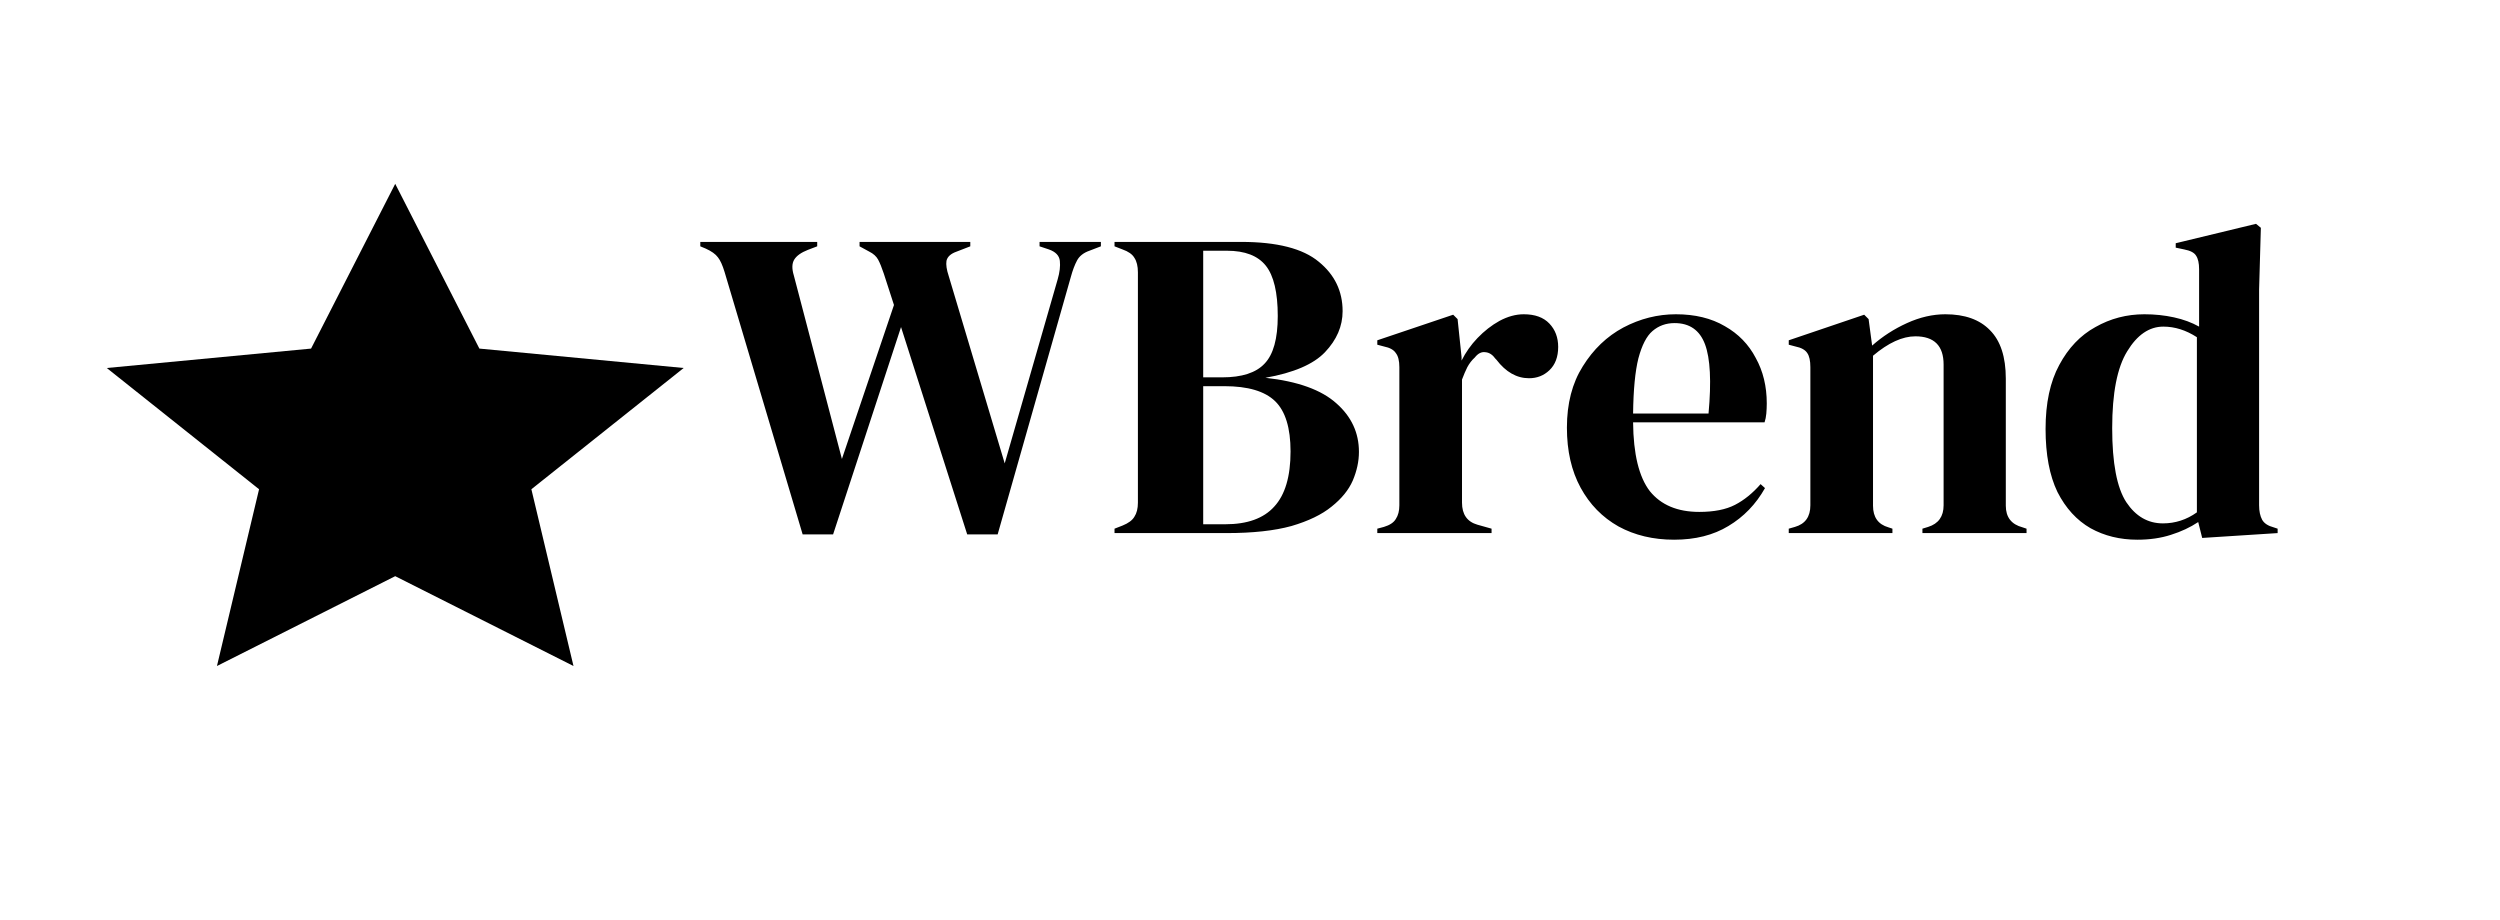
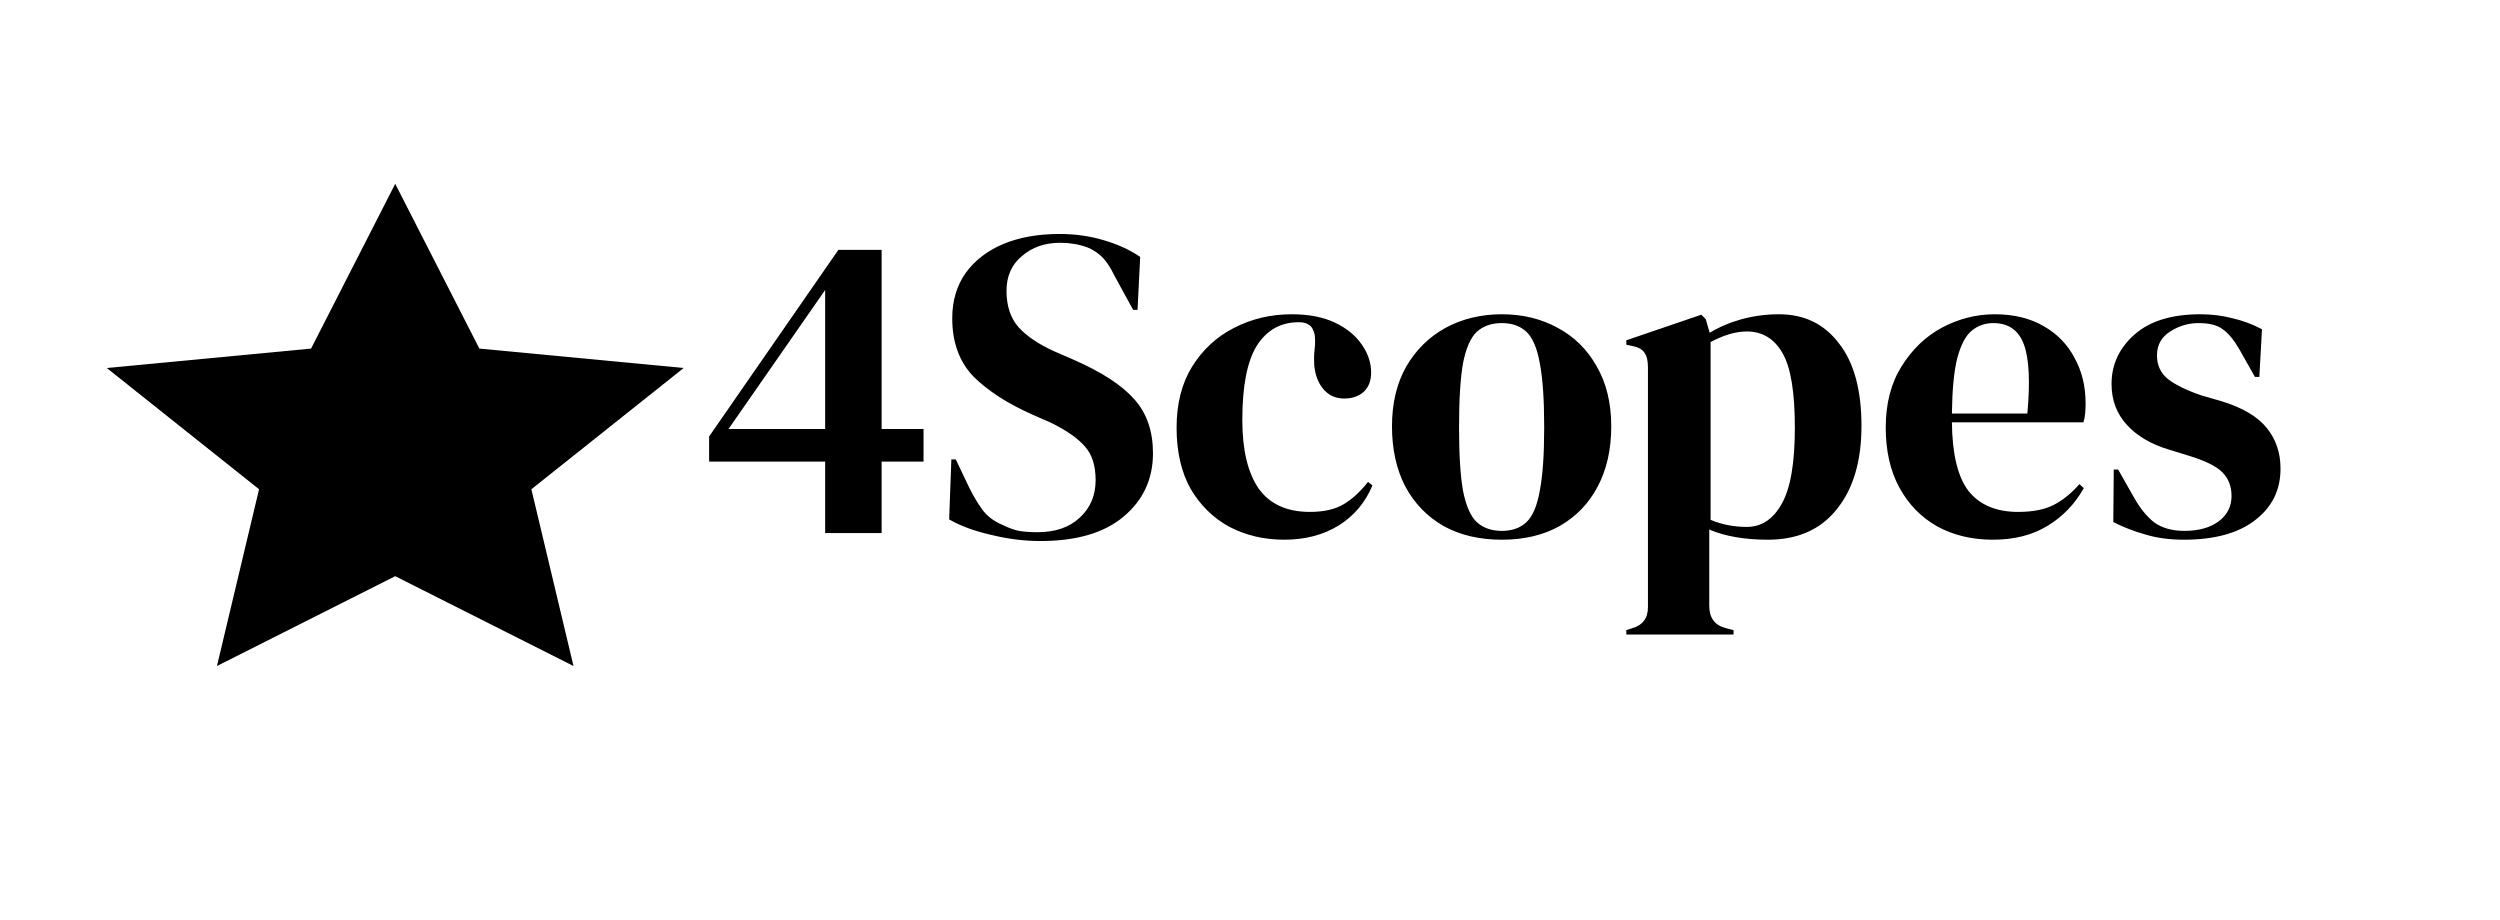
<svg xmlns="http://www.w3.org/2000/svg" width="136" height="50" viewBox="0 0 136 50" fill="none">
  <path d="M21.5 10L26.078 18.963L37.192 20.019L28.907 26.615L31.198 36.231L21.5 31.344L11.802 36.231L14.093 26.615L5.808 20.019L16.922 18.963L21.5 10Z" fill="black" />
-   <path d="M43.664 29.072L39.416 14.792C39.304 14.424 39.184 14.16 39.056 14C38.928 13.824 38.704 13.664 38.384 13.52L38.096 13.4V13.16H44.456V13.4L43.952 13.592C43.584 13.736 43.336 13.912 43.208 14.12C43.08 14.328 43.072 14.616 43.184 14.984L45.8 24.968L48.632 16.592L48.08 14.888C47.968 14.552 47.864 14.296 47.768 14.12C47.672 13.944 47.512 13.8 47.288 13.688L46.76 13.4V13.16H52.784V13.4L52.04 13.688C51.72 13.8 51.536 13.968 51.488 14.192C51.456 14.4 51.496 14.672 51.608 15.008L54.656 25.208L57.536 15.2C57.648 14.816 57.688 14.48 57.656 14.192C57.624 13.904 57.424 13.696 57.056 13.568L56.552 13.4V13.16H59.888V13.4L59.264 13.64C58.944 13.752 58.72 13.928 58.592 14.168C58.464 14.408 58.352 14.704 58.256 15.056L54.272 29.072H52.616L49.016 17.792L45.32 29.072H43.664ZM60.63 29V28.76L61.062 28.592C61.382 28.464 61.598 28.304 61.71 28.112C61.838 27.92 61.902 27.664 61.902 27.344V14.816C61.902 14.48 61.838 14.216 61.71 14.024C61.598 13.832 61.382 13.68 61.062 13.568L60.63 13.4V13.16H67.518C69.47 13.16 70.878 13.52 71.742 14.24C72.606 14.944 73.038 15.84 73.038 16.928C73.038 17.744 72.718 18.488 72.078 19.16C71.454 19.816 70.374 20.28 68.838 20.552C70.598 20.744 71.886 21.208 72.702 21.944C73.518 22.664 73.926 23.544 73.926 24.584C73.926 25.096 73.814 25.616 73.59 26.144C73.366 26.656 72.982 27.128 72.438 27.56C71.91 27.992 71.182 28.344 70.254 28.616C69.326 28.872 68.15 29 66.726 29H60.63ZM65.454 20.528H66.486C67.558 20.528 68.326 20.28 68.79 19.784C69.27 19.288 69.51 18.424 69.51 17.192C69.51 15.912 69.294 15 68.862 14.456C68.43 13.912 67.726 13.64 66.75 13.64H65.454V20.528ZM65.454 28.52H66.654C67.854 28.52 68.742 28.2 69.318 27.56C69.91 26.92 70.206 25.92 70.206 24.56C70.206 23.28 69.926 22.368 69.366 21.824C68.806 21.28 67.886 21.008 66.606 21.008H65.454V28.52ZM74.925 29V28.76L75.285 28.664C75.605 28.568 75.821 28.424 75.933 28.232C76.061 28.04 76.125 27.792 76.125 27.488V19.976C76.125 19.624 76.061 19.368 75.933 19.208C75.821 19.032 75.605 18.912 75.285 18.848L74.925 18.752V18.512L79.053 17.12L79.293 17.36L79.509 19.424V19.616C79.733 19.168 80.021 18.76 80.373 18.392C80.741 18.008 81.141 17.696 81.573 17.456C82.021 17.216 82.461 17.096 82.893 17.096C83.501 17.096 83.965 17.264 84.285 17.6C84.605 17.936 84.765 18.36 84.765 18.872C84.765 19.416 84.605 19.84 84.285 20.144C83.981 20.432 83.613 20.576 83.181 20.576C82.509 20.576 81.917 20.24 81.405 19.568L81.357 19.52C81.197 19.296 81.013 19.176 80.805 19.16C80.597 19.128 80.405 19.224 80.229 19.448C80.069 19.592 79.933 19.768 79.821 19.976C79.725 20.168 79.629 20.392 79.533 20.648V27.344C79.533 27.984 79.813 28.384 80.373 28.544L81.141 28.76V29H74.925ZM91.168 17.096C92.208 17.096 93.096 17.312 93.832 17.744C94.568 18.16 95.128 18.736 95.512 19.472C95.912 20.192 96.112 21.016 96.112 21.944C96.112 22.12 96.104 22.304 96.088 22.496C96.072 22.672 96.04 22.832 95.992 22.976H88.84C88.856 24.704 89.16 25.952 89.752 26.72C90.36 27.472 91.256 27.848 92.44 27.848C93.24 27.848 93.888 27.72 94.384 27.464C94.88 27.208 95.344 26.832 95.776 26.336L96.016 26.552C95.52 27.432 94.856 28.12 94.024 28.616C93.208 29.112 92.224 29.36 91.072 29.36C89.936 29.36 88.928 29.12 88.048 28.64C87.168 28.144 86.48 27.44 85.984 26.528C85.488 25.616 85.24 24.528 85.24 23.264C85.24 21.952 85.528 20.84 86.104 19.928C86.68 19 87.416 18.296 88.312 17.816C89.224 17.336 90.176 17.096 91.168 17.096ZM91.096 17.576C90.632 17.576 90.232 17.72 89.896 18.008C89.576 18.28 89.32 18.776 89.128 19.496C88.952 20.2 88.856 21.2 88.84 22.496H92.944C93.104 20.752 93.04 19.496 92.752 18.728C92.464 17.96 91.912 17.576 91.096 17.576ZM97.308 29V28.76L97.644 28.664C98.204 28.504 98.484 28.112 98.484 27.488V19.976C98.484 19.624 98.428 19.368 98.316 19.208C98.204 19.032 97.988 18.912 97.668 18.848L97.308 18.752V18.512L101.412 17.12L101.652 17.36L101.844 18.8C102.404 18.304 103.036 17.896 103.74 17.576C104.444 17.256 105.14 17.096 105.828 17.096C106.884 17.096 107.692 17.384 108.252 17.96C108.828 18.536 109.116 19.416 109.116 20.6V27.512C109.116 28.136 109.42 28.528 110.028 28.688L110.244 28.76V29H104.58V28.76L104.892 28.664C105.452 28.488 105.732 28.096 105.732 27.488V19.832C105.732 18.808 105.22 18.296 104.196 18.296C103.492 18.296 102.724 18.648 101.892 19.352V27.512C101.892 28.136 102.172 28.528 102.732 28.688L102.948 28.76V29H97.308ZM116.271 29.36C115.327 29.36 114.479 29.152 113.727 28.736C112.975 28.304 112.375 27.648 111.927 26.768C111.495 25.872 111.279 24.728 111.279 23.336C111.279 21.928 111.527 20.768 112.023 19.856C112.519 18.928 113.175 18.24 113.991 17.792C114.807 17.328 115.695 17.096 116.655 17.096C117.215 17.096 117.751 17.152 118.263 17.264C118.775 17.376 119.231 17.544 119.631 17.768V14.648C119.631 14.312 119.575 14.064 119.463 13.904C119.367 13.744 119.151 13.632 118.815 13.568L118.359 13.472V13.232L122.727 12.176L122.991 12.392L122.895 15.752V27.488C122.895 27.808 122.951 28.072 123.063 28.28C123.175 28.472 123.383 28.608 123.687 28.688L123.903 28.76V29L119.799 29.264L119.583 28.4C119.151 28.688 118.655 28.92 118.095 29.096C117.551 29.272 116.943 29.36 116.271 29.36ZM117.663 28.472C118.335 28.472 118.951 28.272 119.511 27.872V18.344C118.919 17.96 118.311 17.768 117.687 17.768C116.919 17.768 116.263 18.216 115.719 19.112C115.175 19.992 114.903 21.384 114.903 23.288C114.903 25.192 115.159 26.536 115.671 27.32C116.183 28.088 116.847 28.472 117.663 28.472Z" fill="black" />
+   <path d="M44.888 29V25.112H38.576V23.744L45.608 13.592H47.96V23.336H50.24V25.112H47.96V29H44.888ZM39.632 23.336H44.888V15.776L39.632 23.336ZM56.602 29.432C55.722 29.432 54.826 29.32 53.914 29.096C53.002 28.888 52.242 28.608 51.634 28.256L51.754 24.992H51.994L52.738 26.552C52.962 27 53.202 27.4 53.458 27.752C53.714 28.088 54.066 28.352 54.514 28.544C54.834 28.704 55.138 28.816 55.426 28.88C55.73 28.928 56.066 28.952 56.434 28.952C57.41 28.952 58.178 28.688 58.738 28.16C59.314 27.632 59.602 26.952 59.602 26.12C59.602 25.336 59.41 24.728 59.026 24.296C58.642 23.848 58.026 23.416 57.178 23L56.194 22.568C54.818 21.96 53.738 21.264 52.954 20.48C52.186 19.68 51.802 18.624 51.802 17.312C51.802 16.368 52.042 15.552 52.522 14.864C53.018 14.176 53.698 13.648 54.562 13.28C55.442 12.912 56.466 12.728 57.634 12.728C58.482 12.728 59.282 12.84 60.034 13.064C60.802 13.288 61.466 13.592 62.026 13.976L61.882 16.856H61.642L60.658 15.056C60.386 14.496 60.114 14.104 59.842 13.88C59.57 13.64 59.258 13.472 58.906 13.376C58.698 13.312 58.506 13.272 58.33 13.256C58.154 13.224 57.93 13.208 57.658 13.208C56.842 13.208 56.154 13.448 55.594 13.928C55.034 14.392 54.754 15.024 54.754 15.824C54.754 16.64 54.97 17.296 55.402 17.792C55.834 18.272 56.466 18.704 57.298 19.088L58.402 19.568C59.938 20.24 61.042 20.96 61.714 21.728C62.386 22.48 62.722 23.456 62.722 24.656C62.722 26.064 62.186 27.216 61.114 28.112C60.058 28.992 58.554 29.432 56.602 29.432ZM69.862 29.36C68.774 29.36 67.782 29.128 66.886 28.664C66.006 28.184 65.302 27.496 64.774 26.6C64.262 25.688 64.006 24.576 64.006 23.264C64.006 21.968 64.286 20.864 64.846 19.952C65.422 19.024 66.182 18.32 67.126 17.84C68.086 17.344 69.134 17.096 70.27 17.096C71.198 17.096 71.982 17.248 72.622 17.552C73.262 17.856 73.75 18.256 74.086 18.752C74.422 19.232 74.59 19.736 74.59 20.264C74.59 20.712 74.454 21.064 74.182 21.32C73.91 21.56 73.558 21.68 73.126 21.68C72.662 21.68 72.286 21.512 71.998 21.176C71.71 20.84 71.542 20.4 71.494 19.856C71.478 19.504 71.486 19.208 71.518 18.968C71.55 18.712 71.55 18.456 71.518 18.2C71.454 17.928 71.35 17.752 71.206 17.672C71.078 17.576 70.894 17.528 70.654 17.528C69.678 17.528 68.918 17.952 68.374 18.8C67.846 19.648 67.582 21 67.582 22.856C67.582 24.472 67.878 25.712 68.47 26.576C69.078 27.424 70.006 27.848 71.254 27.848C72.006 27.848 72.614 27.712 73.078 27.44C73.542 27.168 73.99 26.76 74.422 26.216L74.662 26.408C74.262 27.352 73.646 28.08 72.814 28.592C71.982 29.104 70.998 29.36 69.862 29.36ZM81.7 29.36C80.484 29.36 79.428 29.112 78.532 28.616C77.636 28.104 76.94 27.384 76.444 26.456C75.964 25.528 75.724 24.44 75.724 23.192C75.724 21.944 75.98 20.864 76.492 19.952C77.02 19.04 77.732 18.336 78.628 17.84C79.54 17.344 80.564 17.096 81.7 17.096C82.836 17.096 83.852 17.344 84.748 17.84C85.644 18.32 86.348 19.016 86.86 19.928C87.388 20.84 87.652 21.928 87.652 23.192C87.652 24.456 87.404 25.552 86.908 26.48C86.428 27.392 85.74 28.104 84.844 28.616C83.964 29.112 82.916 29.36 81.7 29.36ZM81.7 28.88C82.26 28.88 82.708 28.72 83.044 28.4C83.38 28.08 83.62 27.512 83.764 26.696C83.924 25.88 84.004 24.728 84.004 23.24C84.004 21.736 83.924 20.576 83.764 19.76C83.62 18.944 83.38 18.376 83.044 18.056C82.708 17.736 82.26 17.576 81.7 17.576C81.14 17.576 80.684 17.736 80.332 18.056C79.996 18.376 79.748 18.944 79.588 19.76C79.444 20.576 79.372 21.736 79.372 23.24C79.372 24.728 79.444 25.88 79.588 26.696C79.748 27.512 79.996 28.08 80.332 28.4C80.684 28.72 81.14 28.88 81.7 28.88ZM88.472 34.52V34.28L88.76 34.184C89.352 34.024 89.648 33.64 89.648 33.032V19.976C89.648 19.624 89.584 19.36 89.456 19.184C89.344 19.008 89.128 18.888 88.808 18.824L88.472 18.752V18.512L92.552 17.12L92.792 17.36L93.008 18.104C93.536 17.784 94.12 17.536 94.76 17.36C95.416 17.184 96.088 17.096 96.776 17.096C98.152 17.096 99.24 17.624 100.04 18.68C100.856 19.72 101.264 21.216 101.264 23.168C101.264 25.088 100.816 26.6 99.92 27.704C99.04 28.808 97.792 29.36 96.176 29.36C94.912 29.36 93.848 29.176 92.984 28.808V32.96C92.984 33.6 93.272 34 93.848 34.16L94.304 34.28V34.52H88.472ZM95.024 28.664C95.824 28.664 96.456 28.248 96.92 27.416C97.4 26.584 97.64 25.2 97.64 23.264C97.64 21.328 97.416 19.976 96.968 19.208C96.52 18.424 95.872 18.032 95.024 18.032C94.432 18.032 93.776 18.224 93.056 18.608V28.28C93.664 28.536 94.32 28.664 95.024 28.664ZM108.512 17.096C109.552 17.096 110.44 17.312 111.176 17.744C111.912 18.16 112.472 18.736 112.856 19.472C113.256 20.192 113.456 21.016 113.456 21.944C113.456 22.12 113.448 22.304 113.432 22.496C113.416 22.672 113.384 22.832 113.336 22.976H106.184C106.2 24.704 106.504 25.952 107.096 26.72C107.704 27.472 108.6 27.848 109.784 27.848C110.584 27.848 111.232 27.72 111.728 27.464C112.224 27.208 112.688 26.832 113.12 26.336L113.36 26.552C112.864 27.432 112.2 28.12 111.368 28.616C110.552 29.112 109.568 29.36 108.416 29.36C107.28 29.36 106.272 29.12 105.392 28.64C104.512 28.144 103.824 27.44 103.328 26.528C102.832 25.616 102.584 24.528 102.584 23.264C102.584 21.952 102.872 20.84 103.448 19.928C104.024 19 104.76 18.296 105.656 17.816C106.568 17.336 107.52 17.096 108.512 17.096ZM108.44 17.576C107.976 17.576 107.576 17.72 107.24 18.008C106.92 18.28 106.664 18.776 106.472 19.496C106.296 20.2 106.2 21.2 106.184 22.496H110.288C110.448 20.752 110.384 19.496 110.096 18.728C109.808 17.96 109.256 17.576 108.44 17.576ZM118.804 29.36C118.02 29.36 117.316 29.264 116.692 29.072C116.068 28.896 115.492 28.672 114.964 28.4L114.988 25.544H115.228L116.044 26.984C116.396 27.624 116.78 28.104 117.196 28.424C117.628 28.728 118.172 28.88 118.828 28.88C119.596 28.88 120.212 28.712 120.676 28.376C121.156 28.024 121.396 27.56 121.396 26.984C121.396 26.456 121.228 26.024 120.892 25.688C120.556 25.352 119.932 25.048 119.02 24.776L118.012 24.464C117.036 24.176 116.268 23.728 115.708 23.12C115.148 22.512 114.868 21.768 114.868 20.888C114.868 19.832 115.284 18.936 116.116 18.2C116.948 17.464 118.14 17.096 119.692 17.096C120.316 17.096 120.9 17.168 121.444 17.312C122.004 17.44 122.54 17.64 123.052 17.912L122.908 20.504H122.668L121.828 19.016C121.524 18.488 121.22 18.12 120.916 17.912C120.628 17.688 120.188 17.576 119.596 17.576C119.052 17.576 118.54 17.728 118.06 18.032C117.58 18.336 117.34 18.768 117.34 19.328C117.34 19.872 117.54 20.304 117.94 20.624C118.356 20.944 118.964 21.24 119.764 21.512L120.844 21.824C121.996 22.176 122.82 22.664 123.316 23.288C123.812 23.896 124.06 24.632 124.06 25.496C124.06 26.664 123.596 27.6 122.668 28.304C121.756 29.008 120.468 29.36 118.804 29.36Z" fill="black" />
</svg>
